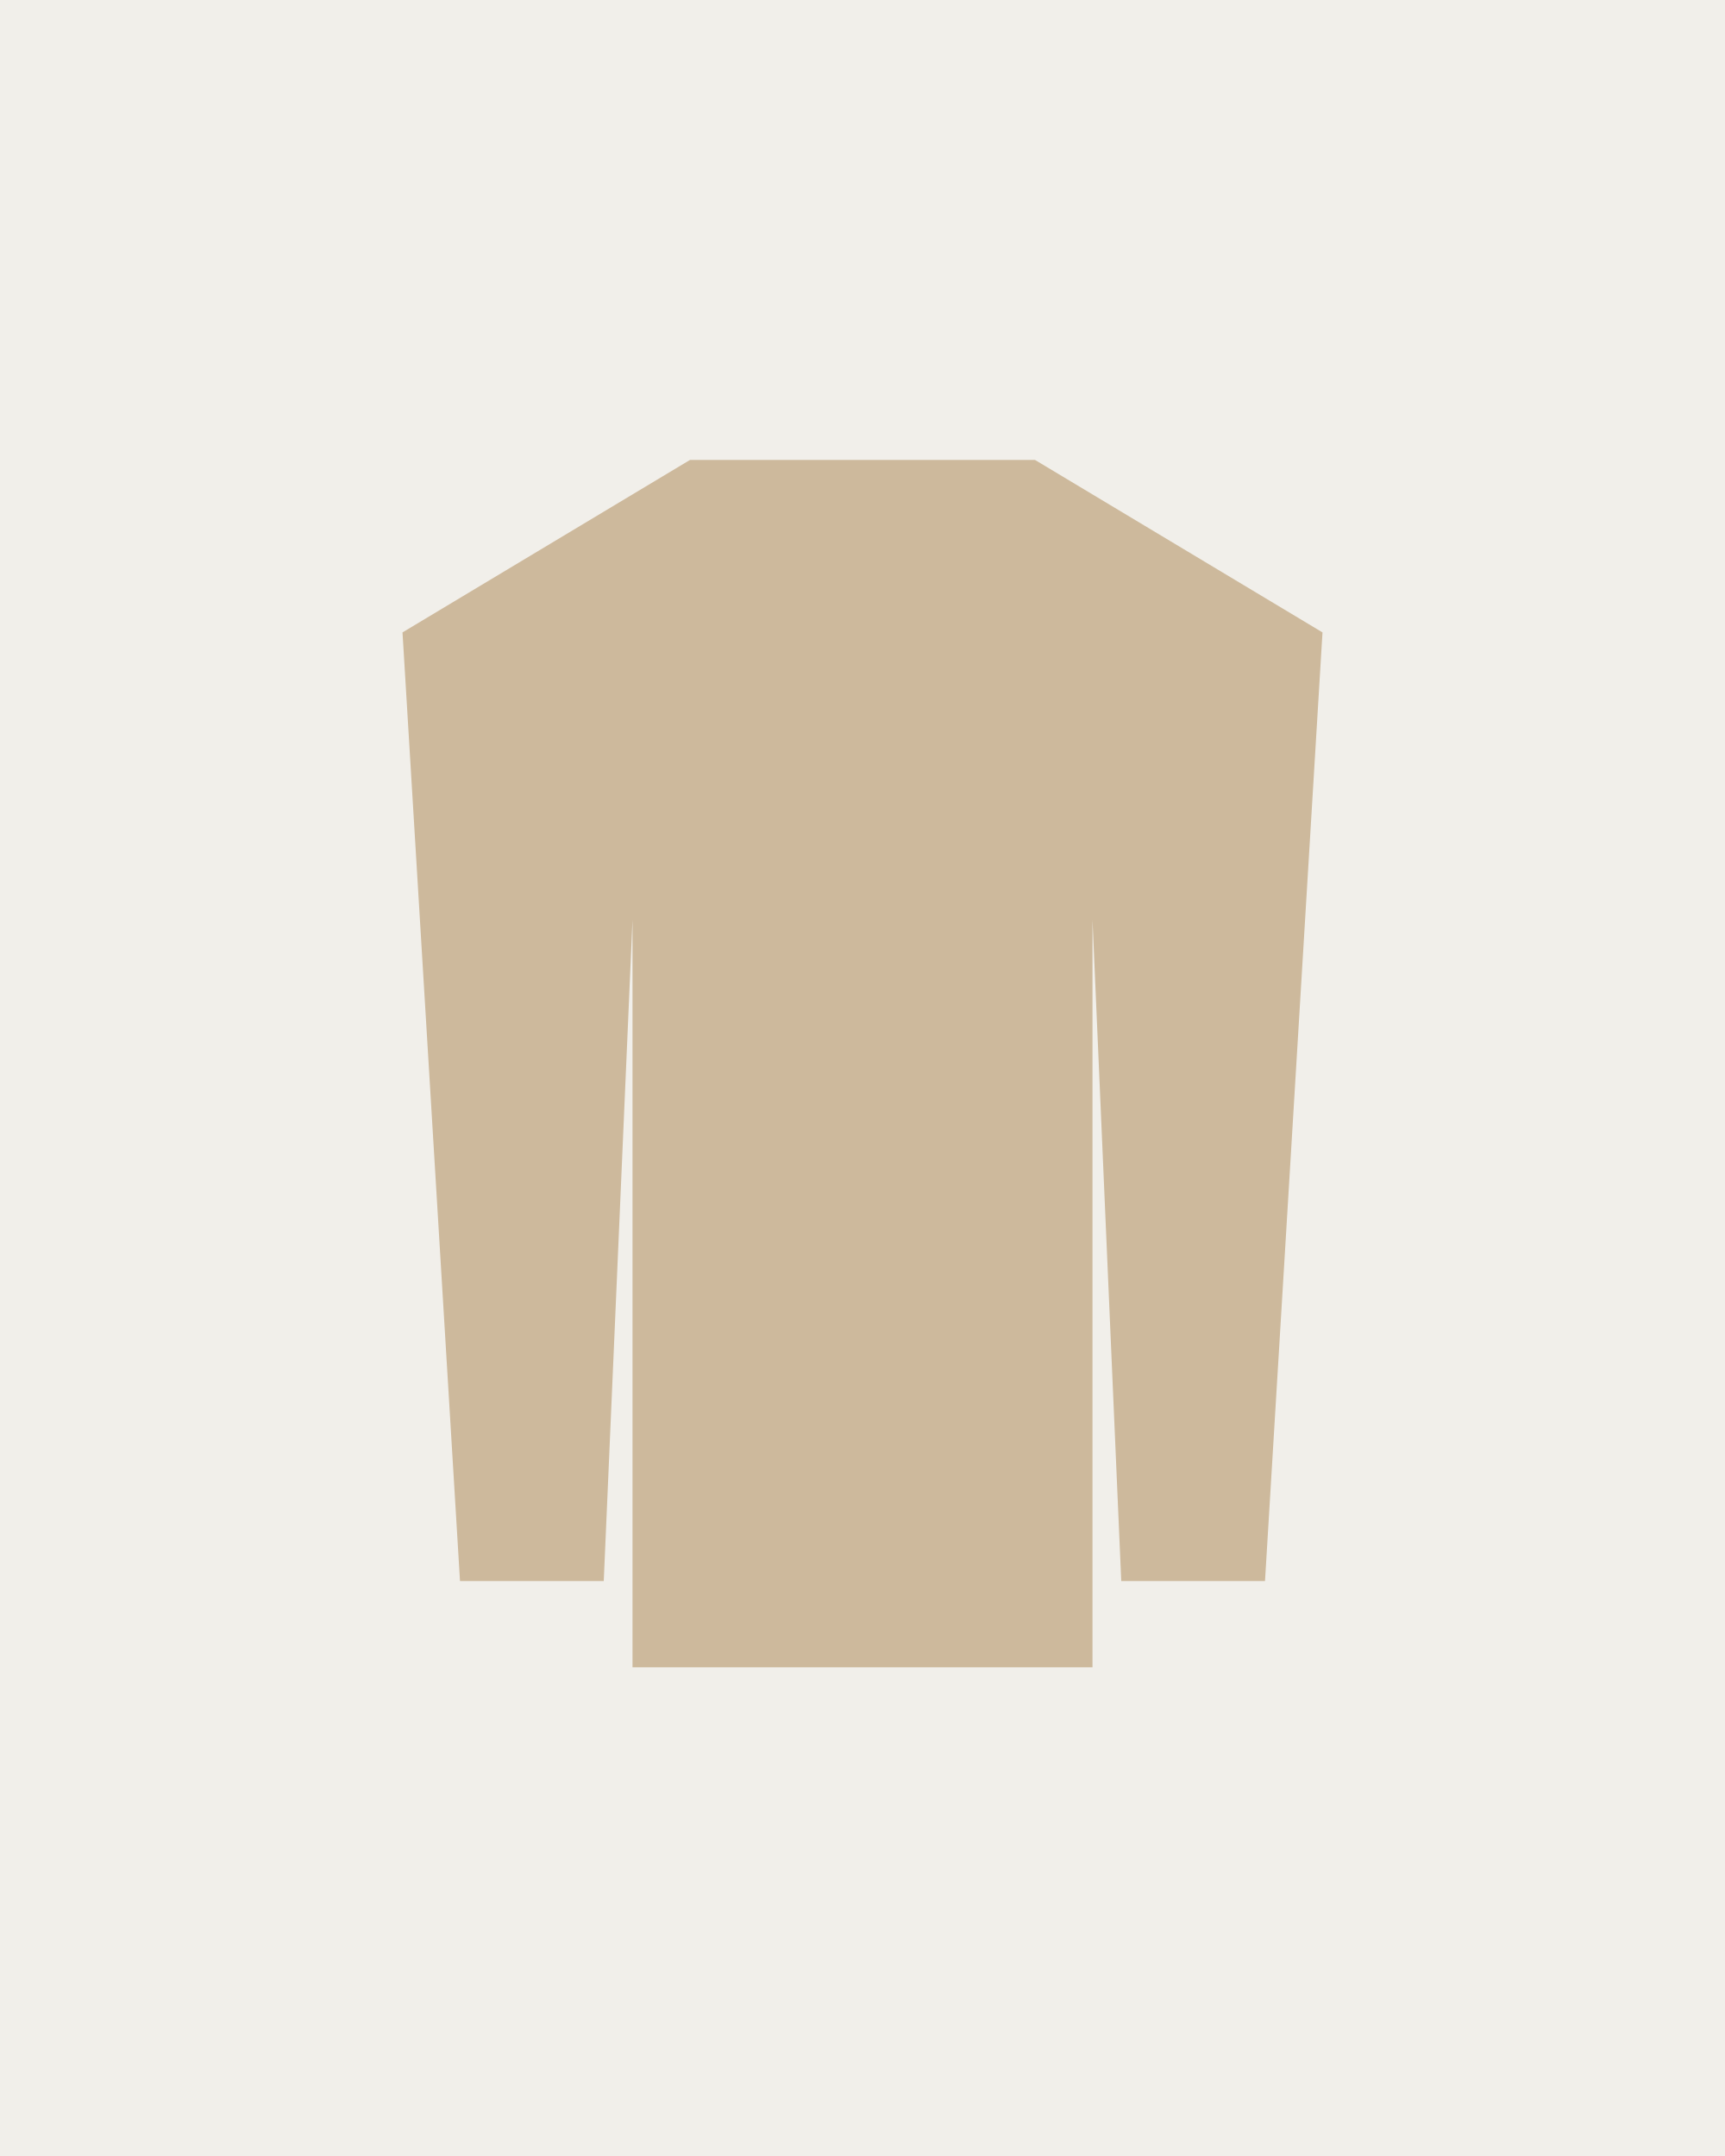
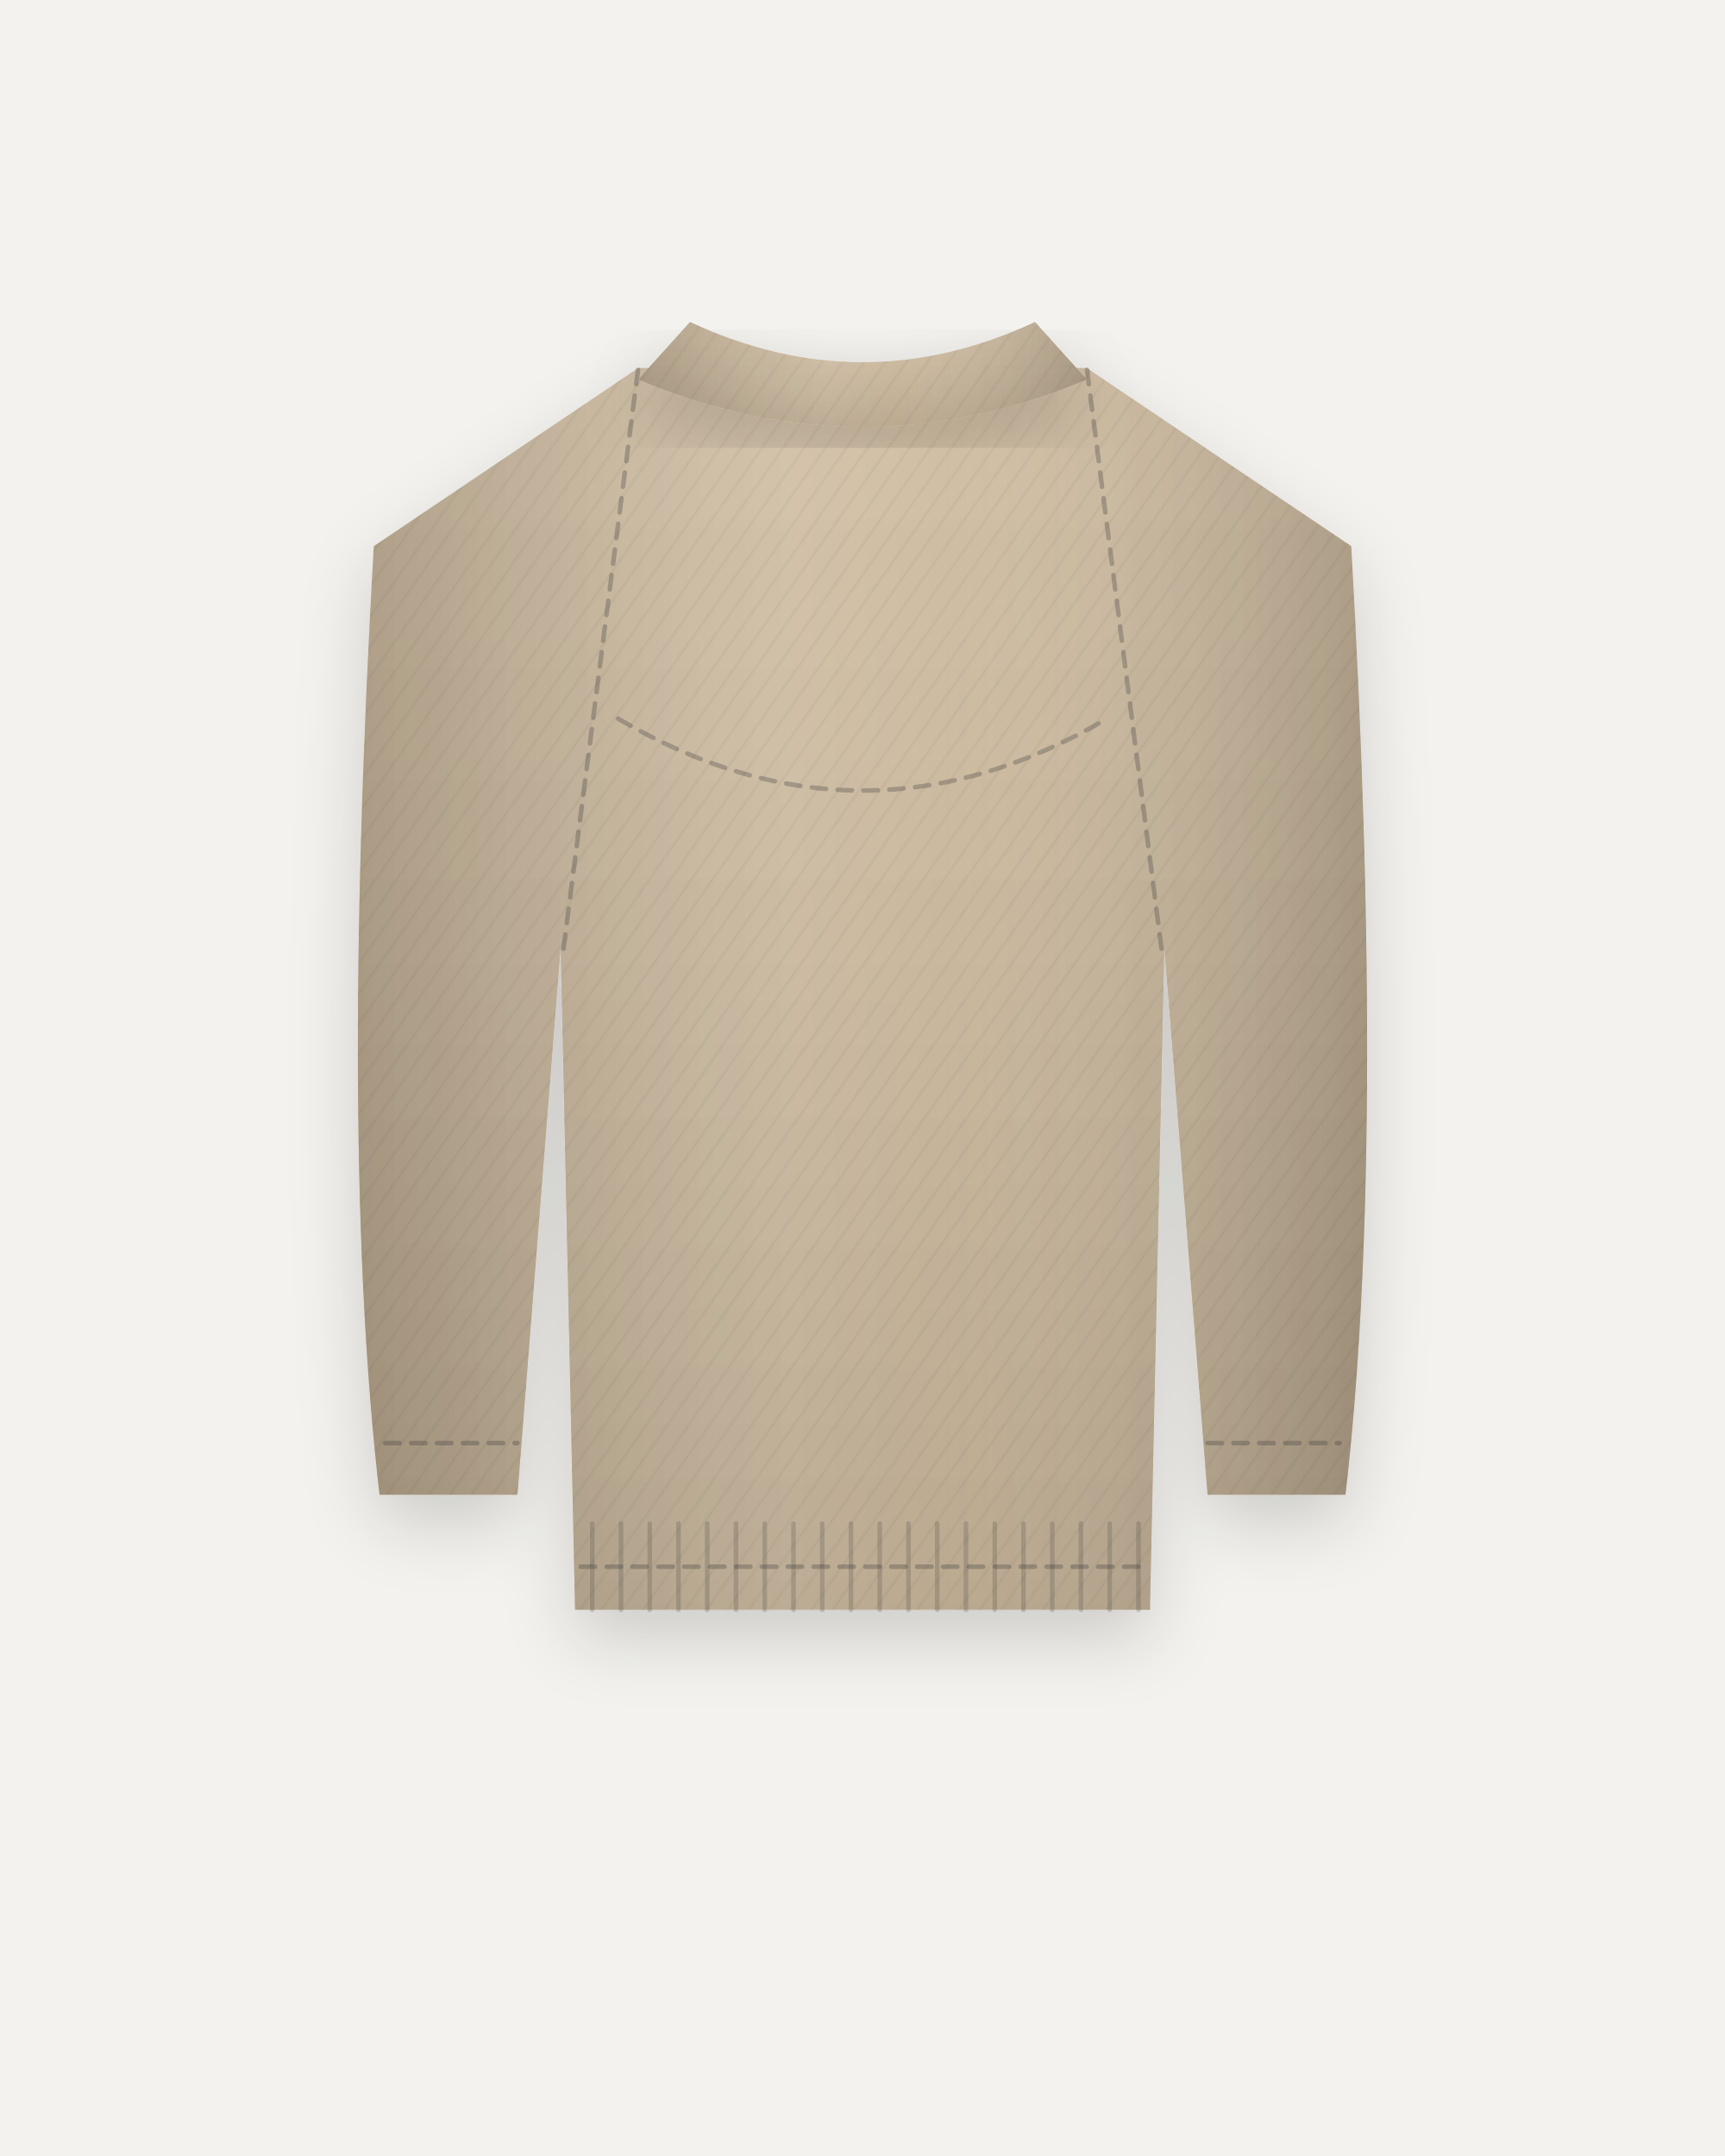
<svg xmlns="http://www.w3.org/2000/svg" width="600" height="750" viewBox="0 0 600 750">
-   <rect width="600" height="750" fill="#f1efea" />
-   <path d="M240 160h120l100 60-20 330h-50l-10-230v260H220V320l-10 230h-50l-20-330z" fill="#cdb99c" transform="translate(600,0) scale(-1,1)" />
+   <defs>
+     <linearGradient id="luz" x1="0" y1="0" x2="1" y2="0">
+       <stop offset="0" stop-color="#000" stop-opacity="0.16" />
+       <stop offset="0.42" stop-color="#fff" stop-opacity="0.10" />
+       <stop offset="0.58" stop-color="#fff" stop-opacity="0.04" />
+       <stop offset="1" stop-color="#000" stop-opacity="0.18" />
+     </linearGradient>
+     <linearGradient id="caida" x1="0" y1="0" x2="0" y2="1">
+       <stop offset="0" stop-color="#fff" stop-opacity="0.06" />
+       <stop offset="1" stop-color="#000" stop-opacity="0.10" />
+     </linearGradient>
+     <pattern id="tejido" width="6" height="6" patternUnits="userSpaceOnUse" patternTransform="rotate(35)">
+       <line x1="0" y1="0" x2="0" y2="6" stroke="#000" stroke-opacity="0.035" stroke-width="2" />
+     </pattern>
+     <filter id="sombra" x="-20%" y="-20%" width="140%" height="140%">
+       <feDropShadow dx="0" dy="10" stdDeviation="12" flood-color="#000" flood-opacity="0.16" />
+     </filter>
+   </defs>
+   <rect x="-100" y="-100" width="800" height="950" fill="#f3f2ee" />
+   <g filter="url(#sombra)">
+     <path d="M222 128 L378 128 L470 190 Q482 400 468 520 L420 520 L405 330 L400 560 L200 560 L195 330 L180 520 L132 520 Q118 400 130 190 Z" fill="#cdb99c" />
+   </g>
+   <path d="M222 128 L378 128 L470 190 Q482 400 468 520 L420 520 L405 330 L400 560 L200 560 L195 330 L180 520 L132 520 Q118 400 130 190 Z" fill="url(#luz)" />
+   <path d="M222 128 L378 128 L470 190 Q482 400 468 520 L420 520 L405 330 L400 560 L200 560 L195 330 L180 520 L132 520 Q118 400 130 190 Z" fill="url(#caida)" />
+   <path d="M222 128 L378 128 L470 190 Q482 400 468 520 L420 520 L405 330 L400 560 L200 560 L195 330 L180 520 L132 520 Q118 400 130 190 Z" fill="url(#tejido)" />
+   <g fill="none" stroke="#3a3a3a" stroke-opacity="0.30" stroke-width="1.6" stroke-dasharray="5 4" stroke-linecap="round">
+     <path d="M196 330 L222 128" />
+     <path d="M404 330 L378 128" />
+     <path d="M202 545 L398 545" />
+     <path d="M134 502 L180 502" />
+     <path d="M420 502 L466 502" />
+     <path d="M215 250 Q300 300 385 250" />
+     <path d="M206 530 L206 560" stroke-dasharray="1 0" stroke-opacity="0.2" />
+     <path d="M216 530 L216 560" stroke-dasharray="1 0" stroke-opacity="0.2" />
+     <path d="M226 530 L226 560" stroke-dasharray="1 0" stroke-opacity="0.2" />
+     <path d="M236 530 L236 560" stroke-dasharray="1 0" stroke-opacity="0.2" />
+     <path d="M246 530 L246 560" stroke-dasharray="1 0" stroke-opacity="0.2" />
+     <path d="M256 530 L256 560" stroke-dasharray="1 0" stroke-opacity="0.2" />
+     <path d="M266 530 L266 560" stroke-dasharray="1 0" stroke-opacity="0.2" />
+     <path d="M276 530 L276 560" stroke-dasharray="1 0" stroke-opacity="0.2" />
+     <path d="M286 530 L286 560" stroke-dasharray="1 0" stroke-opacity="0.2" />
+     <path d="M296 530 L296 560" stroke-dasharray="1 0" stroke-opacity="0.2" />
+     <path d="M306 530 L306 560" stroke-dasharray="1 0" stroke-opacity="0.2" />
+     <path d="M316 530 L316 560" stroke-dasharray="1 0" stroke-opacity="0.2" />
+     <path d="M326 530 L326 560" stroke-dasharray="1 0" stroke-opacity="0.2" />
+     <path d="M336 530 L336 560" stroke-dasharray="1 0" stroke-opacity="0.2" />
+     <path d="M346 530 L346 560" stroke-dasharray="1 0" stroke-opacity="0.2" />
+     <path d="M356 530 L356 560" stroke-dasharray="1 0" stroke-opacity="0.2" />
+     <path d="M366 530 L366 560" stroke-dasharray="1 0" stroke-opacity="0.2" />
+     <path d="M376 530 L376 560" stroke-dasharray="1 0" stroke-opacity="0.2" />
+     <path d="M386 530 L386 560" stroke-dasharray="1 0" stroke-opacity="0.2" />
+     <path d="M396 530 L396 560" stroke-dasharray="1 0" stroke-opacity="0.2" />
+   </g>
+   <g filter="url(#sombra)">
+     <path d="M240 112 Q300 140 360 112 L378 132 Q300 165 222 132 Z" fill="#cdb99c" />
+   </g>
+   <path d="M240 112 Q300 140 360 112 L378 132 Q300 165 222 132 Z" fill="url(#luz)" />
+   <path d="M240 112 Q300 140 360 112 L378 132 Q300 165 222 132 Z" fill="url(#caida)" />
+   <path d="M240 112 Q300 140 360 112 L378 132 Q300 165 222 132 Z" fill="url(#tejido)" />
+   <g fill="none" stroke="#3a3a3a" stroke-opacity="0.30" stroke-width="1.6" stroke-dasharray="5 4" stroke-linecap="round" />
</svg>
